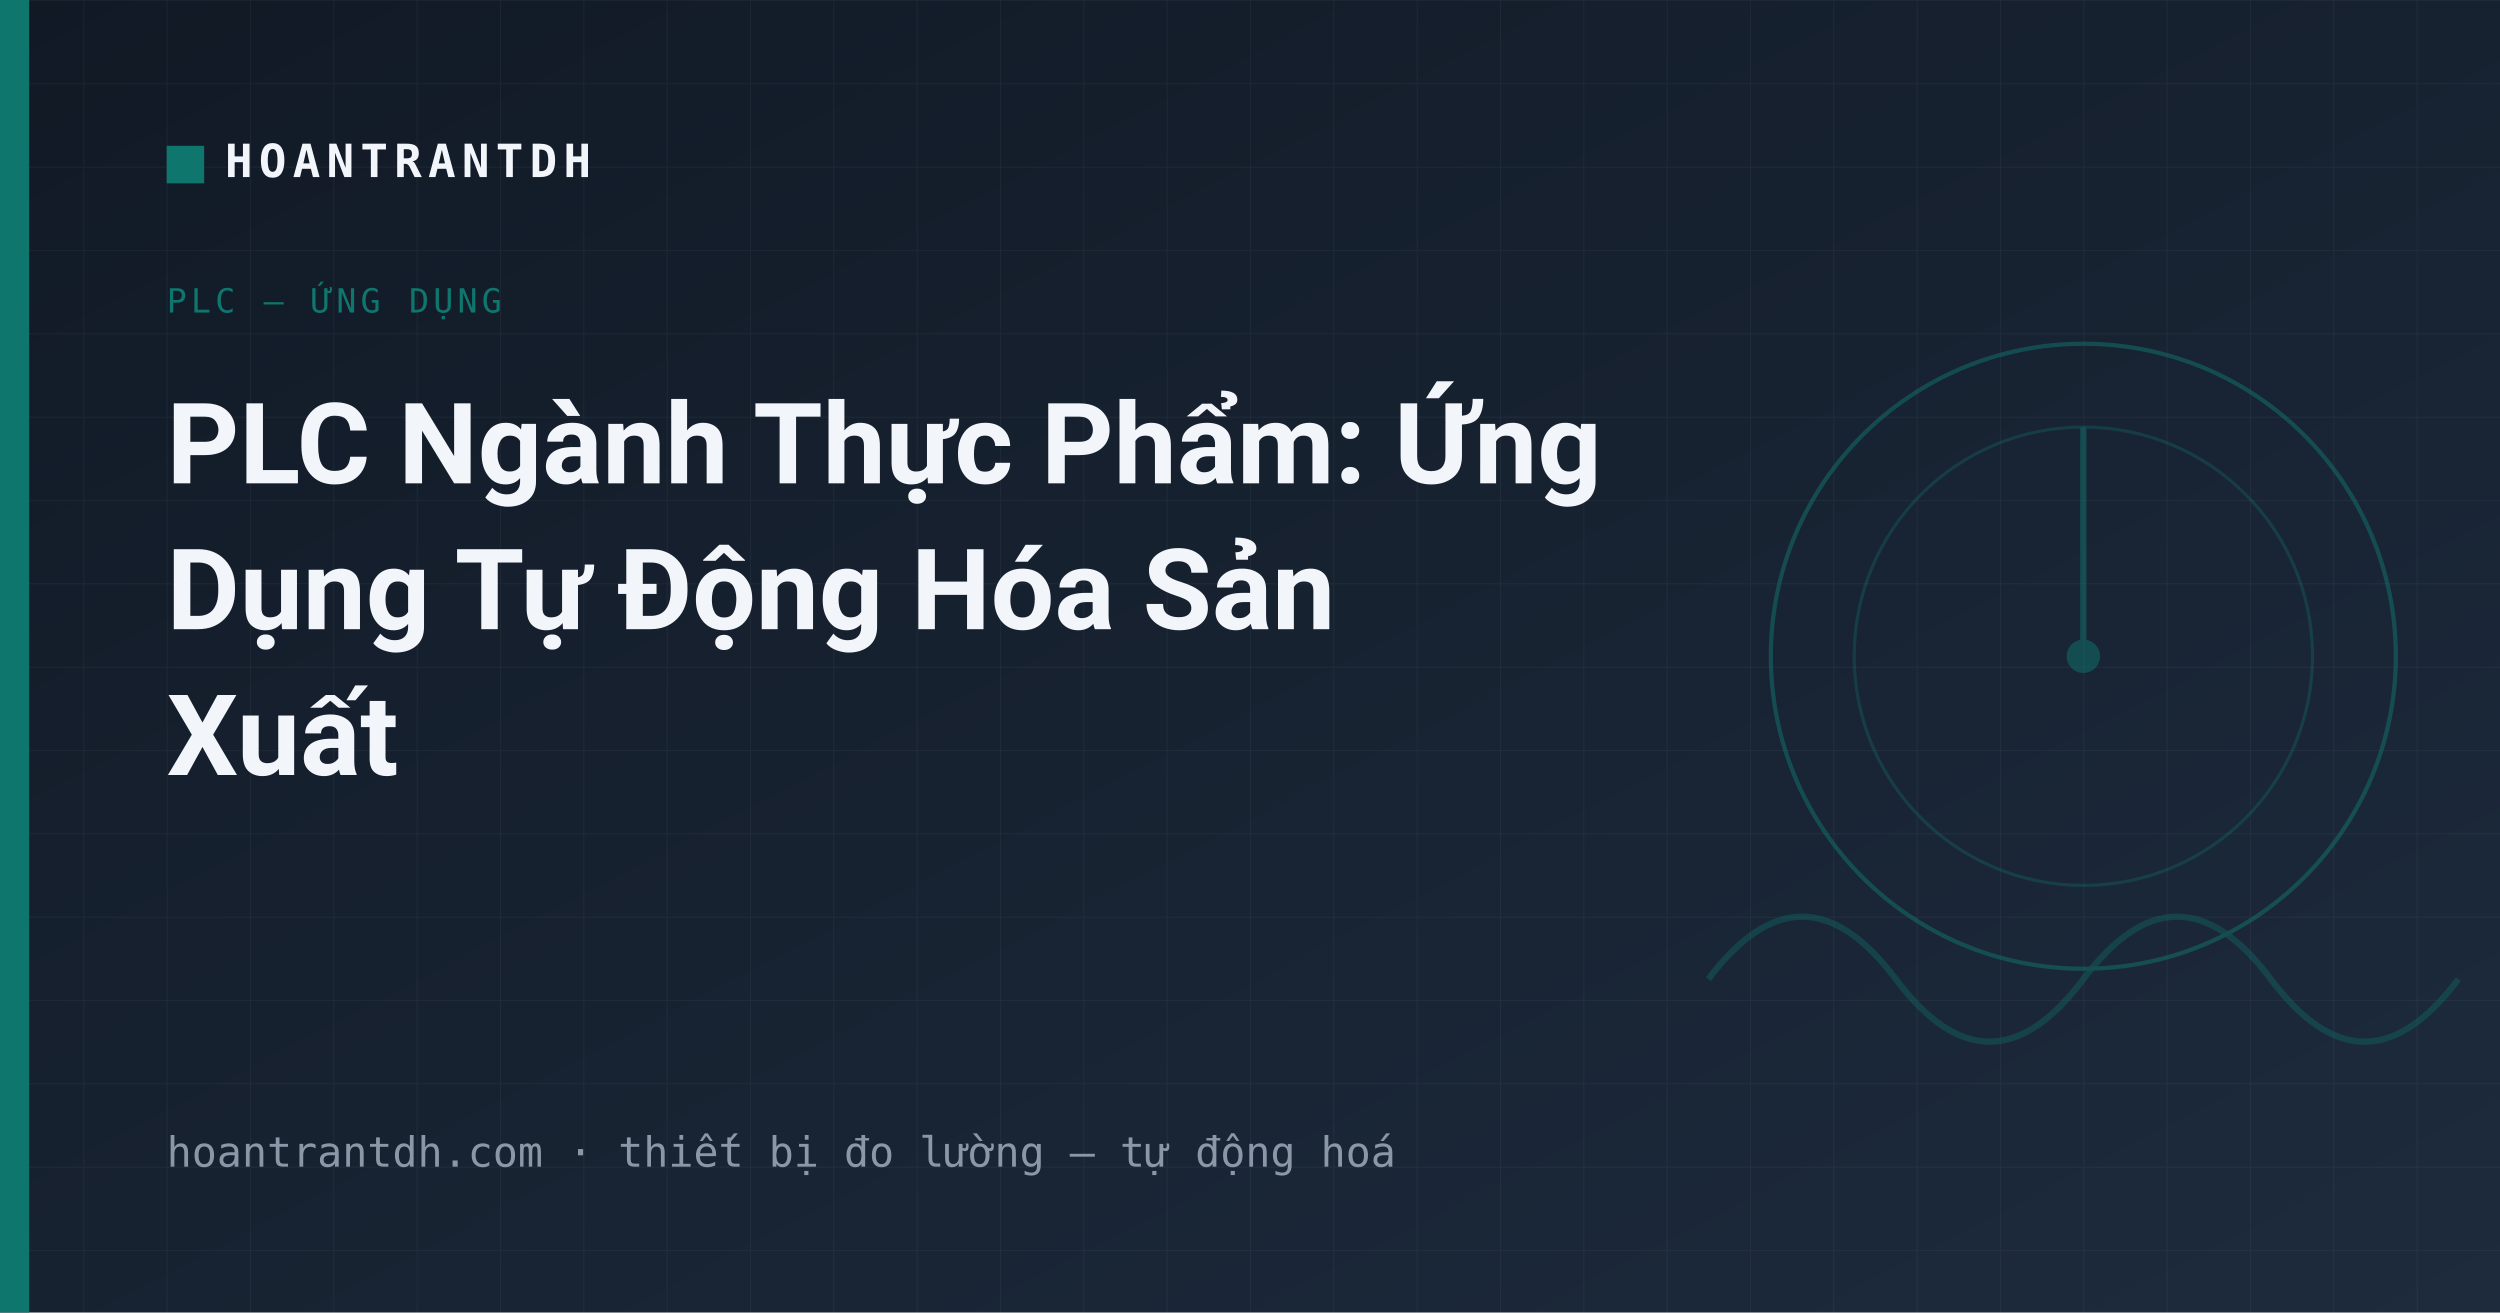
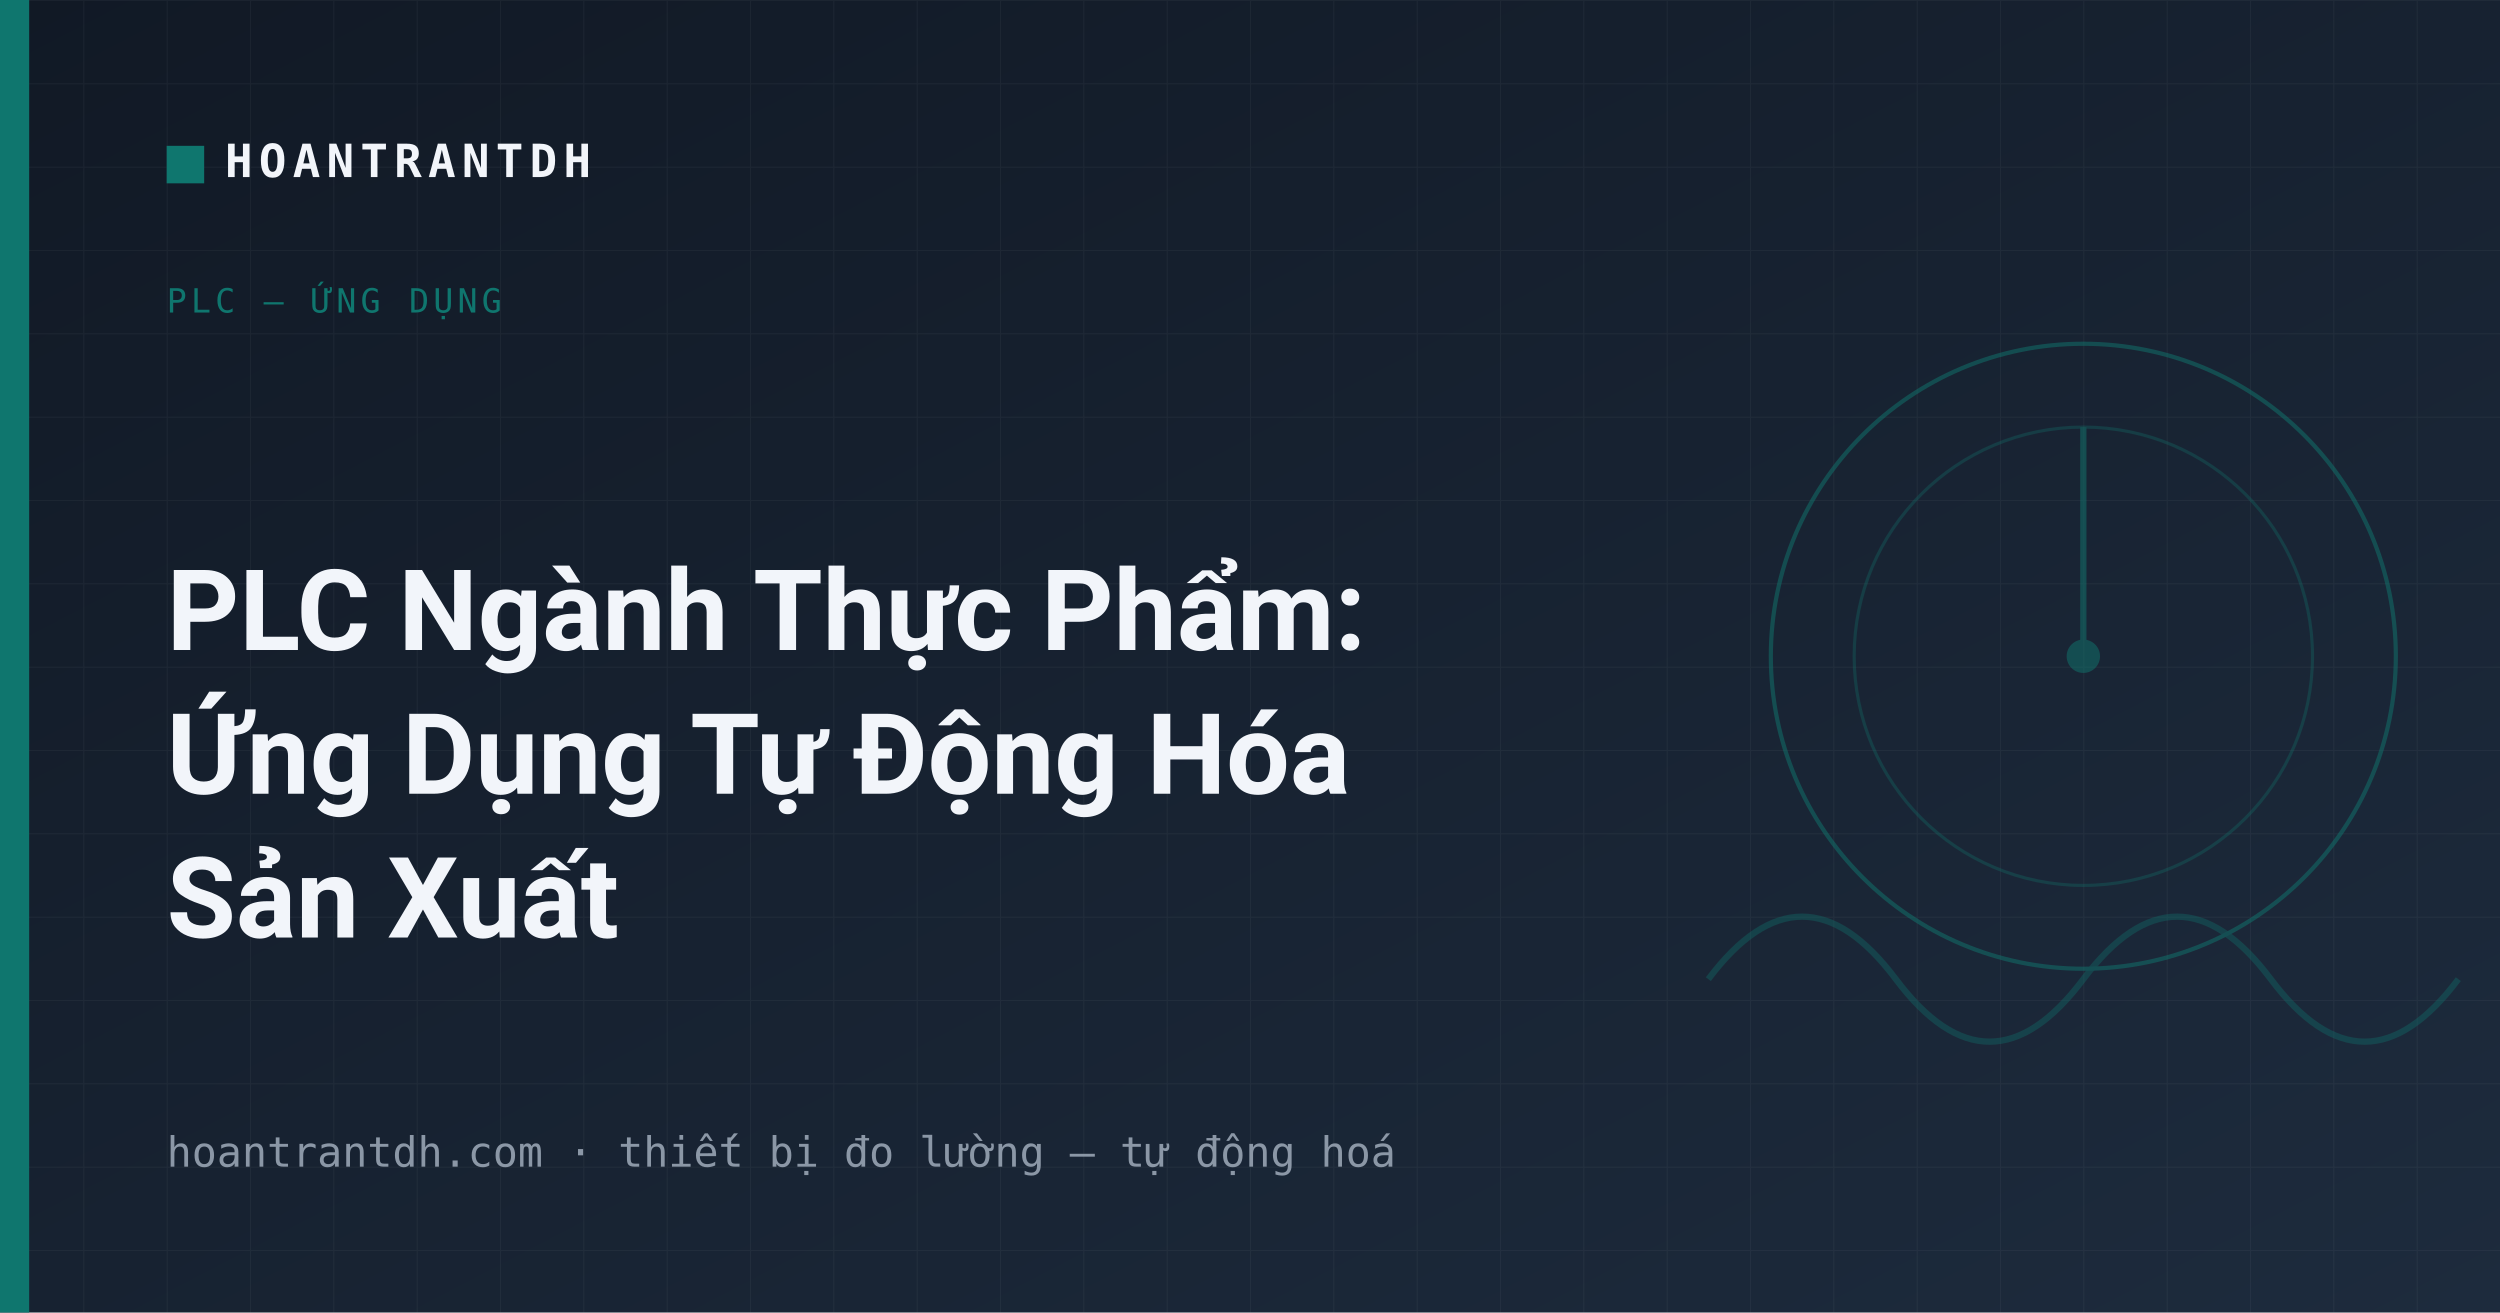
<svg xmlns="http://www.w3.org/2000/svg" width="1200" height="630" viewBox="0 0 1200 630" role="img">
  <defs>
    <linearGradient id="bg" x1="0" y1="0" x2="1" y2="1">
      <stop offset="0" stop-color="#111925" />
      <stop offset="1" stop-color="#1d2b3d" />
    </linearGradient>
    <pattern id="grid" width="40" height="40" patternUnits="userSpaceOnUse">
      <path d="M40 0H0V40" fill="none" stroke="#ffffff" stroke-opacity="0.04" stroke-width="1" />
    </pattern>
  </defs>
  <rect width="1200" height="630" fill="url(#bg)" />
  <rect width="1200" height="630" fill="url(#grid)" />
  <rect x="0" y="0" width="14" height="630" fill="#0f766e" />
  <g opacity="0.5">
    <circle cx="1000" cy="315" r="150" fill="none" stroke="#0f766e" stroke-width="2" />
    <circle cx="1000" cy="315" r="110" fill="none" stroke="#0f766e" stroke-width="1.5" stroke-opacity="0.6" />
    <path d="M1000 315 L1000 205" stroke="#0f766e" stroke-width="3" />
    <circle cx="1000" cy="315" r="8" fill="#0f766e" />
    <path d="M820 470 q45 -60 90 0 t90 0 t90 0 t90 0" fill="none" stroke="#0f766e" stroke-width="3" stroke-opacity="0.7" />
  </g>
  <g font-family="Consolas,Menlo,monospace">
    <rect x="80" y="70" width="18" height="18" fill="#0f766e" />
    <text x="108" y="85" font-size="22" font-weight="700" letter-spacing="3" fill="#f2f5fa">HOANTRANTDH</text>
    <text x="80" y="150" font-size="16" letter-spacing="2" fill="#0f766e">PLC — ỨNG DỤNG</text>
  </g>
-   <text x="80" y="232" font-family="Segoe UI,Roboto,Arial,sans-serif" font-size="54" font-weight="700" fill="#f2f5fa">PLC Ngành Thực Phẩm: Ứng</text>
-   <text x="80" y="302" font-family="Segoe UI,Roboto,Arial,sans-serif" font-size="54" font-weight="700" fill="#f2f5fa">Dụng Tự Động Hóa Sản</text>
-   <text x="80" y="372" font-family="Segoe UI,Roboto,Arial,sans-serif" font-size="54" font-weight="700" fill="#f2f5fa">Xuất</text>
+   <text x="80" y="312" font-family="Segoe UI,Roboto,Arial,sans-serif" font-size="54" font-weight="700" fill="#f2f5fa">PLC Ngành Thực Phẩm:</text>
+   <text x="80" y="381" font-family="Segoe UI,Roboto,Arial,sans-serif" font-size="54" font-weight="700" fill="#f2f5fa">Ứng Dụng Tự Động Hóa</text>
+   <text x="80" y="450" font-family="Segoe UI,Roboto,Arial,sans-serif" font-size="54" font-weight="700" fill="#f2f5fa">Sản Xuất</text>
  <text x="80" y="560" font-family="Consolas,Menlo,monospace" font-size="20" fill="#8b97a6">hoantrantdh.com · thiết bị đo lường – tự động hoá</text>
</svg>
